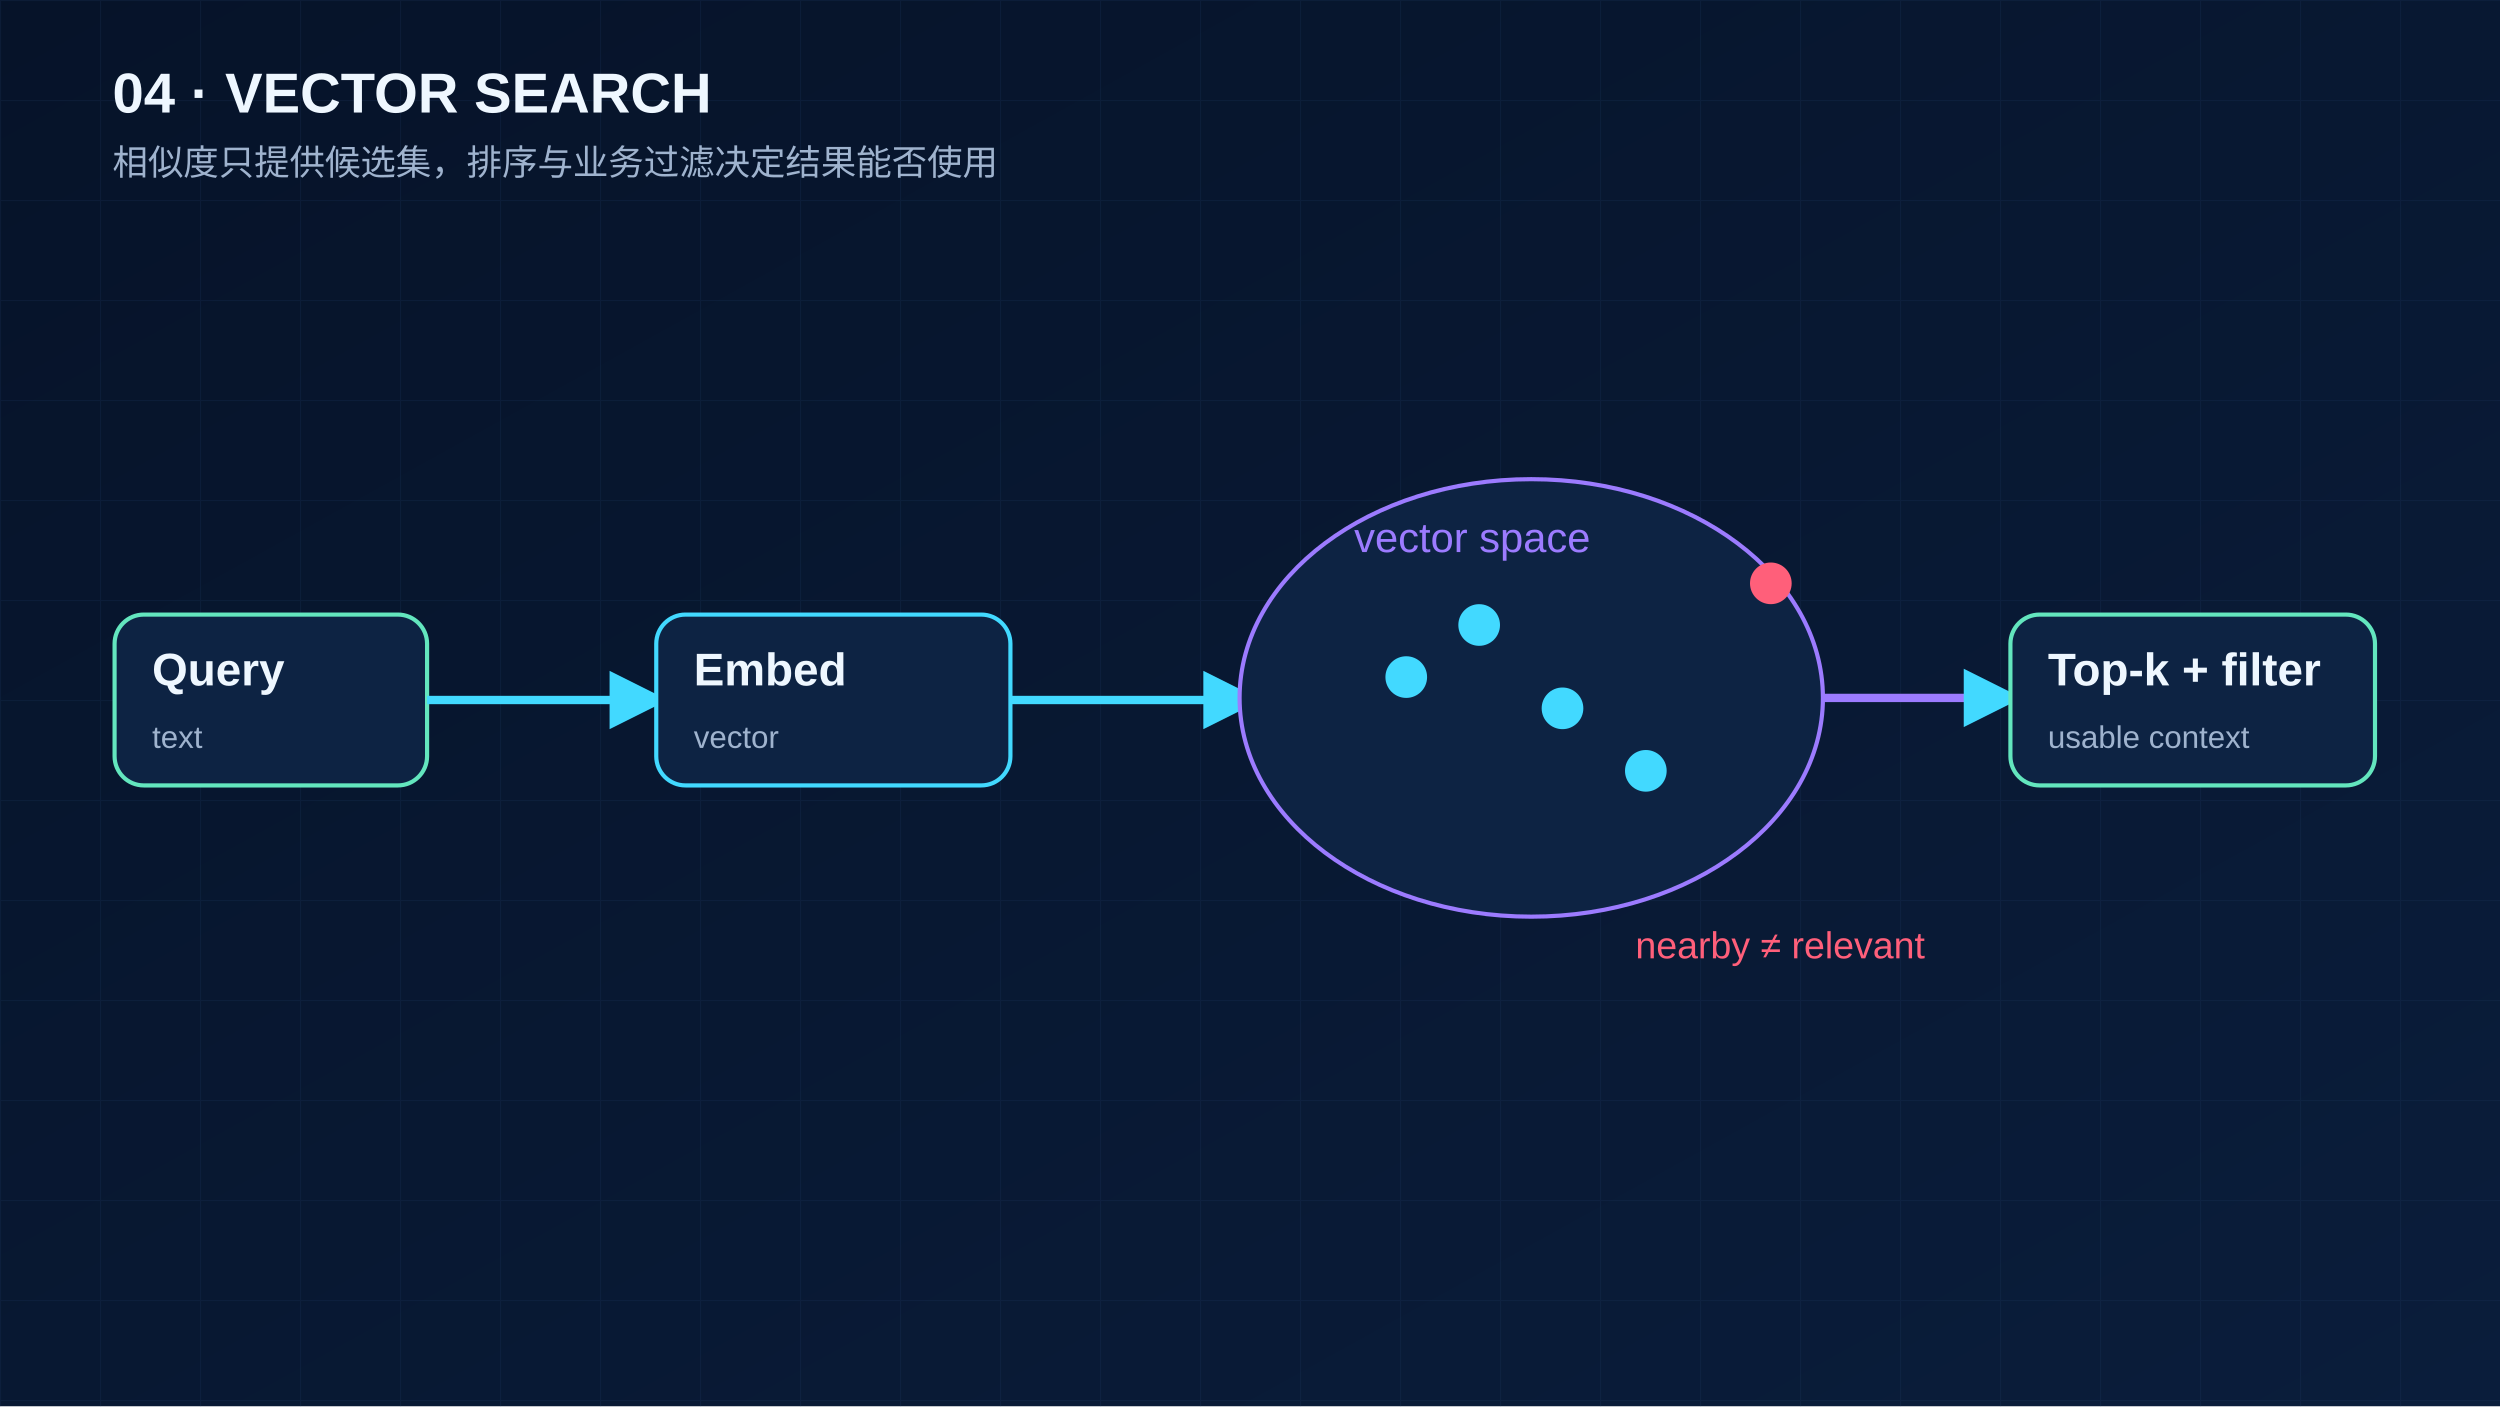
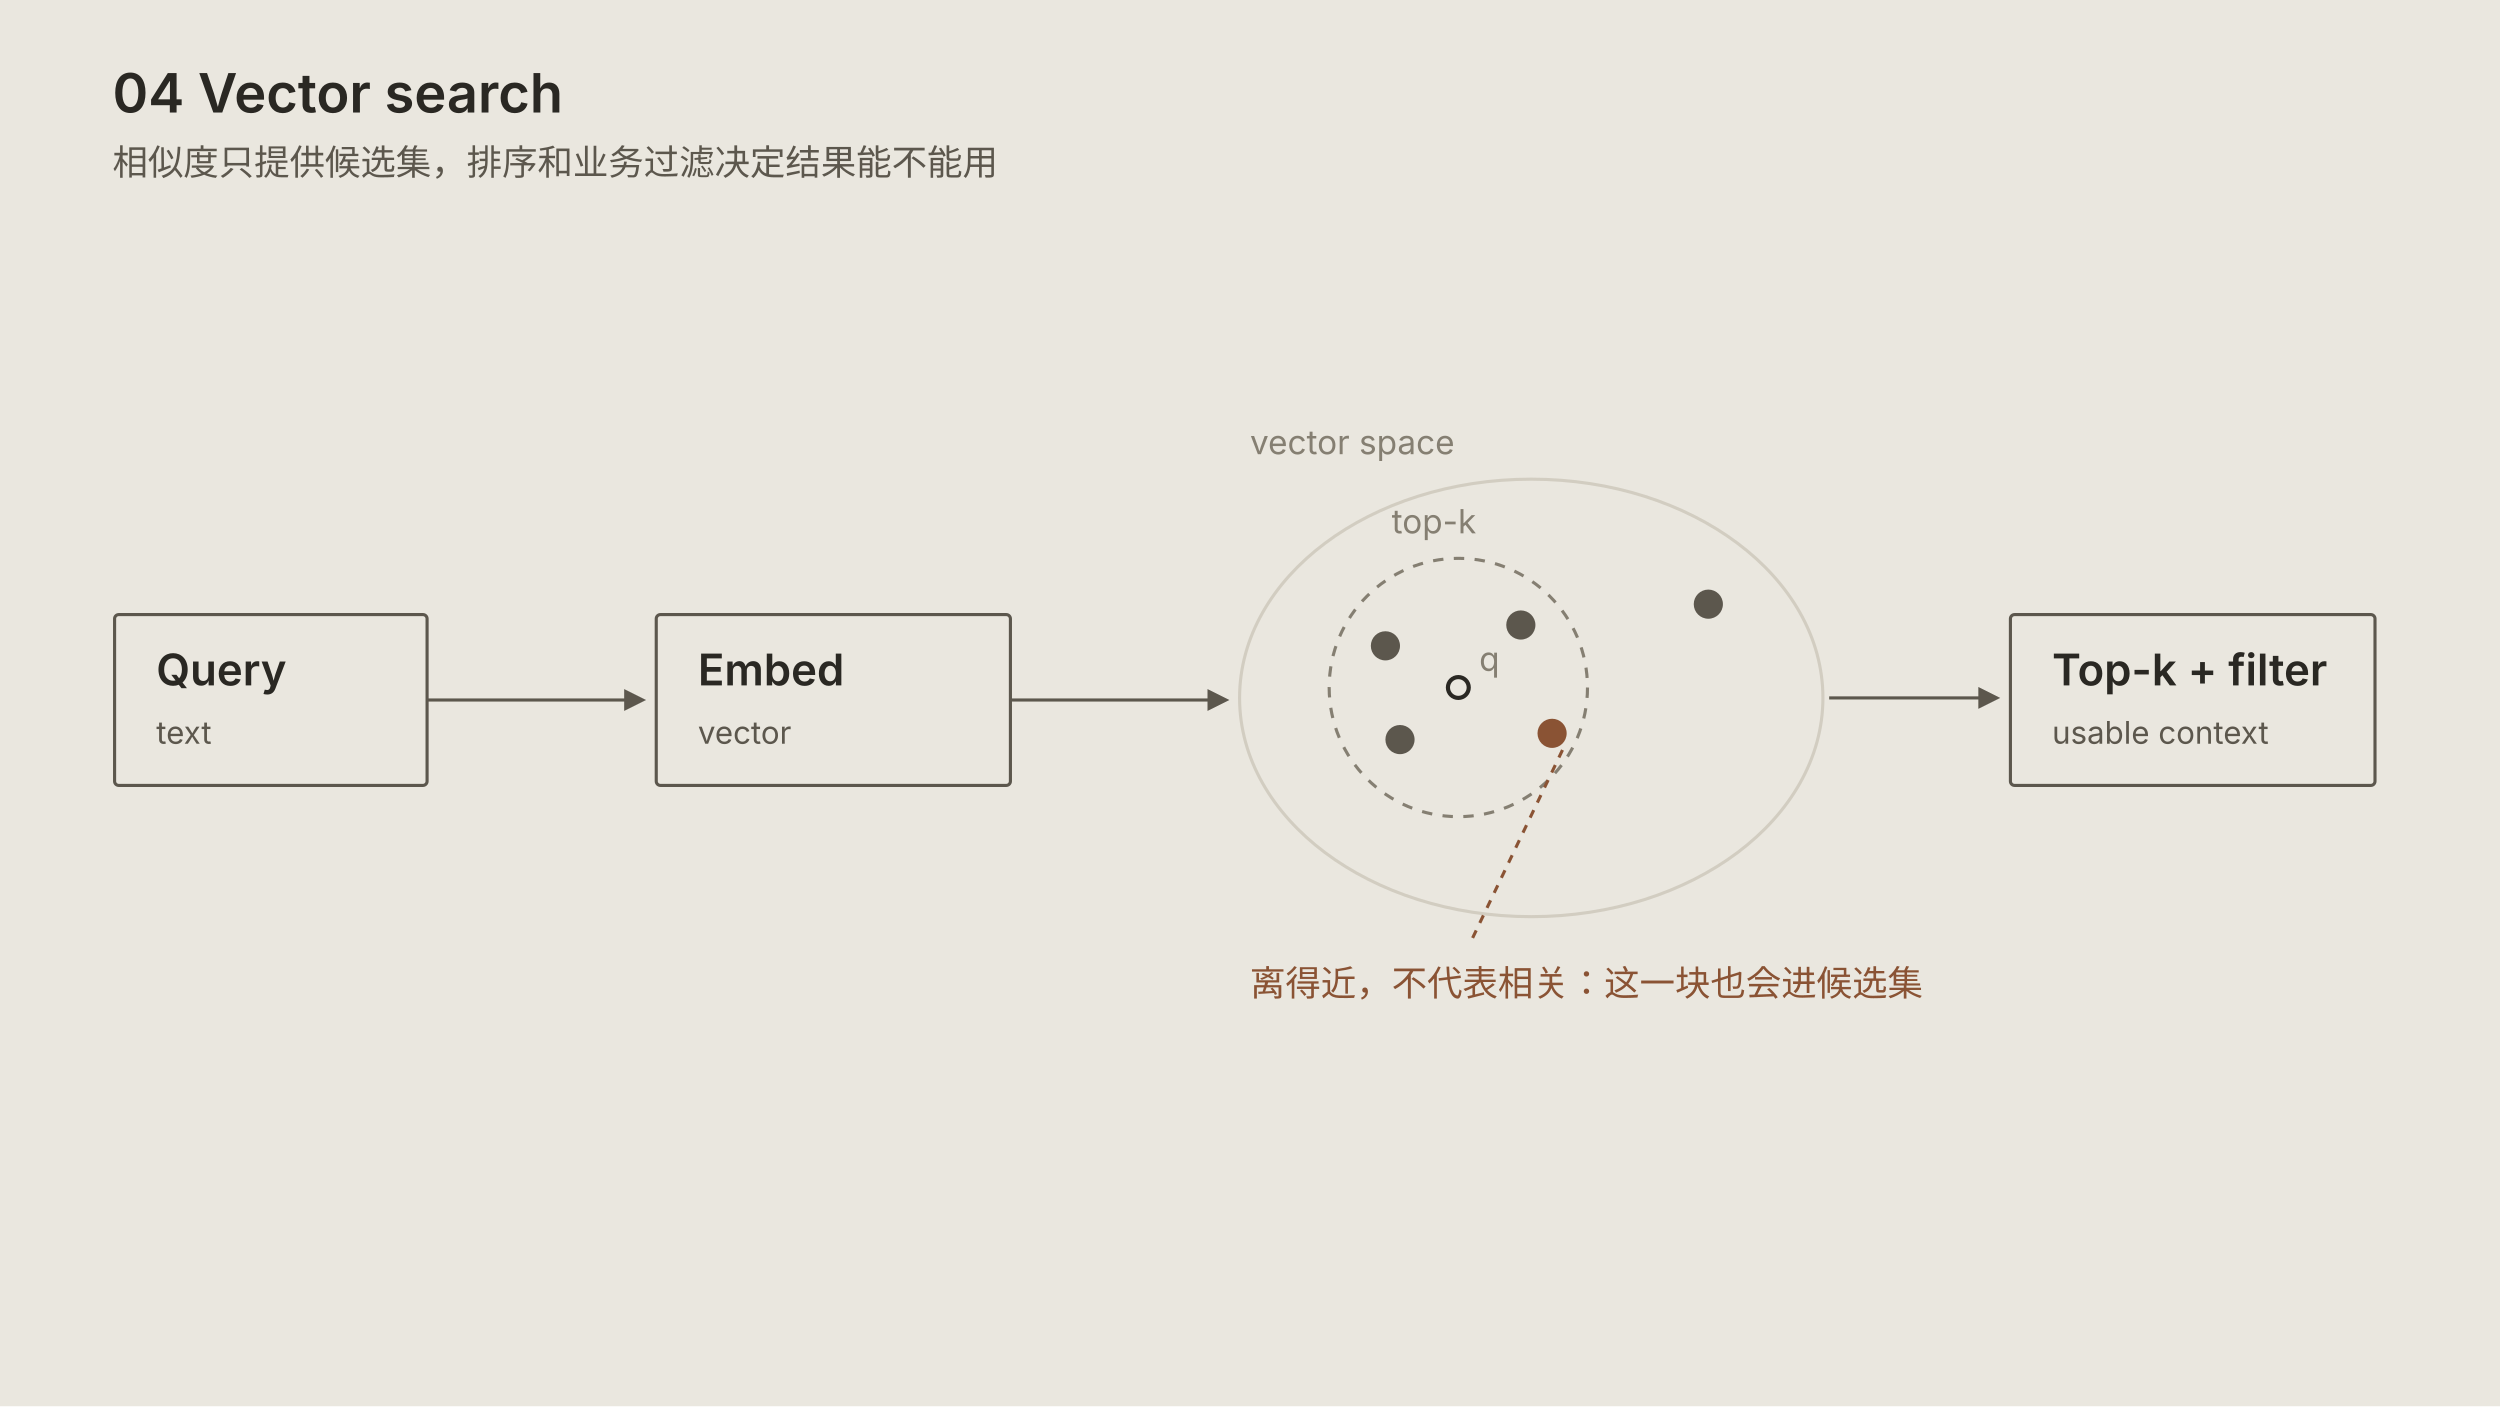
<svg xmlns="http://www.w3.org/2000/svg" viewBox="0 0 1200 675" role="img" aria-labelledby="title desc">
  <defs>
-     <linearGradient id="bg" x1="0" y1="0" x2="1" y2="1">
-       <stop offset="0" stop-color="#061329" />
-       <stop offset="1" stop-color="#0a1d3b" />
-     </linearGradient>
-     <pattern id="grid" width="48" height="48" patternUnits="userSpaceOnUse">
-       <path d="M48 0H0V48" fill="none" stroke="#1c3960" stroke-width="1" opacity=".42" />
-     </pattern>
+     <style>
+   .t  { font-family: -apple-system, "PingFang SC", "Hiragino Sans GB", "Microsoft YaHei", sans-serif; }
+   .h1 { font-size: 26px; font-weight: 600; fill: #2a2823; }
+   .h2 { font-size: 17px; fill: #5c574d; }
+   .bx { font-size: 21px; font-weight: 600; fill: #2a2823; }
+   .sub{ font-size: 15px; fill: #5c574d; }
+   .an { font-size: 16px; fill: #857f72; }
+   .warn { font-size: 17px; fill: #8a5334; }
+   .box { fill: none; stroke: #5c574d; stroke-width: 1.5; }
+   .arw { stroke: #5c574d; stroke-width: 1.5; }
+   .dot { fill: #5c574d; }
+ </style>
    <marker id="arrow" viewBox="0 0 10 10" refX="8" refY="5" markerWidth="7" markerHeight="7" orient="auto-start-reverse">
-       <path d="M0 0L10 5L0 10z" fill="#42d9ff" />
+       <path d="M0 0L10 5L0 10z" fill="#5c574d" />
    </marker>
  </defs>
-   <rect width="1200" height="675" fill="url(#bg)" />
-   <rect width="1200" height="675" fill="url(#grid)" opacity=".55" />
-   <text x="54" y="54" fill="#eef7ff" font-size="27" font-family="Arial, sans-serif" font-weight="700">04 · VECTOR SEARCH</text>
-   <text x="54" y="84" fill="#9fb3ce" font-size="17" font-family="Arial, sans-serif">相似度只提供候选集，排序与业务过滤决定结果能否使用</text>
-   <g>
-     <rect x="55" y="295" width="150" height="82" rx="14" fill="#0d2343" stroke="#63e6be" stroke-width="2" />
-     <text x="73" y="329" fill="#eef7ff" font-size="22" font-family="Arial, sans-serif" font-weight="700">Query</text>
-     <text x="73" y="359" fill="#9fb3ce" font-size="15" font-family="Arial, sans-serif">text</text>
-   </g>
-   <line x1="205" y1="336" x2="315" y2="336" stroke="#42d9ff" stroke-width="4" marker-end="url(#arrow)" />
-   <g>
-     <rect x="315" y="295" width="170" height="82" rx="14" fill="#0d2343" stroke="#42d9ff" stroke-width="2" />
-     <text x="333" y="329" fill="#eef7ff" font-size="22" font-family="Arial, sans-serif" font-weight="700">Embed</text>
-     <text x="333" y="359" fill="#9fb3ce" font-size="15" font-family="Arial, sans-serif">vector</text>
-   </g>
-   <line x1="485" y1="336" x2="600" y2="336" stroke="#42d9ff" stroke-width="4" marker-end="url(#arrow)" />
-   <ellipse cx="735" cy="335" rx="140" ry="105" fill="#0d2343" stroke="#9c7bff" stroke-width="2" />
-   <text x="650" y="265" fill="#9c7bff" font-size="20" font-family="Arial, sans-serif">vector space</text>
-   <circle cx="675" cy="325" r="10" fill="#42d9ff" />
-   <circle cx="710" cy="300" r="10" fill="#42d9ff" />
-   <circle cx="750" cy="340" r="10" fill="#42d9ff" />
-   <circle cx="790" cy="370" r="10" fill="#42d9ff" />
-   <circle cx="850" cy="280" r="10" fill="#ff5f7a" />
-   <line x1="875" y1="335" x2="965" y2="335" stroke="#9c7bff" stroke-width="4" marker-end="url(#arrow)" />
-   <g>
-     <rect x="965" y="295" width="175" height="82" rx="14" fill="#0d2343" stroke="#63e6be" stroke-width="2" />
-     <text x="983" y="329" fill="#eef7ff" font-size="22" font-family="Arial, sans-serif" font-weight="700">Top-k + filter</text>
-     <text x="983" y="359" fill="#9fb3ce" font-size="15" font-family="Arial, sans-serif">usable context</text>
-   </g>
-   <text x="785" y="460" fill="#ff5f7a" font-size="18" font-family="Arial, sans-serif">nearby ≠ relevant</text>
+   <rect width="1200" height="675" fill="#eae7df" />
+   <text class="t h1" x="54" y="54">04 Vector search</text>
+   <text class="t h2" x="54" y="84">相似度只提供候选集，排序和业务过滤决定结果能不能用</text>
+   <rect class="box" x="55" y="295" width="150" height="82" rx="2" />
+   <text class="t bx" x="75" y="329">Query</text>
+   <text class="t sub" x="75" y="357">text</text>
+   <line class="arw" x1="205" y1="336" x2="308" y2="336" marker-end="url(#arrow)" />
+   <rect class="box" x="315" y="295" width="170" height="82" rx="2" />
+   <text class="t bx" x="335" y="329">Embed</text>
+   <text class="t sub" x="335" y="357">vector</text>
+   <line class="arw" x1="485" y1="336" x2="588" y2="336" marker-end="url(#arrow)" />
+   <ellipse cx="735" cy="335" rx="140" ry="105" fill="none" stroke="#d2cdc1" stroke-width="1.5" />
+   <text class="t an" x="600" y="218">vector space</text>
+   <circle cx="700" cy="330" r="62" fill="none" stroke="#857f72" stroke-width="1.5" stroke-dasharray="5 5" />
+   <text class="t an" x="668" y="256">top-k</text>
+   <circle class="dot" cx="665" cy="310" r="7" />
+   <circle class="dot" cx="672" cy="355" r="7" />
+   <circle class="dot" cx="730" cy="300" r="7" />
+   <circle class="dot" cx="820" cy="290" r="7" />
+   <circle cx="745" cy="352" r="7" fill="#8a5334" />
+   <circle cx="700" cy="330" r="5" fill="none" stroke="#2a2823" stroke-width="2" />
+   <text class="t an" x="710" y="322">q</text>
+   <line x1="750" y1="360" x2="706" y2="452" stroke="#8a5334" stroke-width="1.5" stroke-dasharray="4 4" />
+   <text class="t warn" x="600" y="478">离得近，不代表相关：这一块也会进候选集</text>
+   <line class="arw" x1="878" y1="335" x2="958" y2="335" marker-end="url(#arrow)" />
+   <rect class="box" x="965" y="295" width="175" height="82" rx="2" />
+   <text class="t bx" x="985" y="329">Top-k + filter</text>
+   <text class="t sub" x="985" y="357">usable context</text>
</svg>
